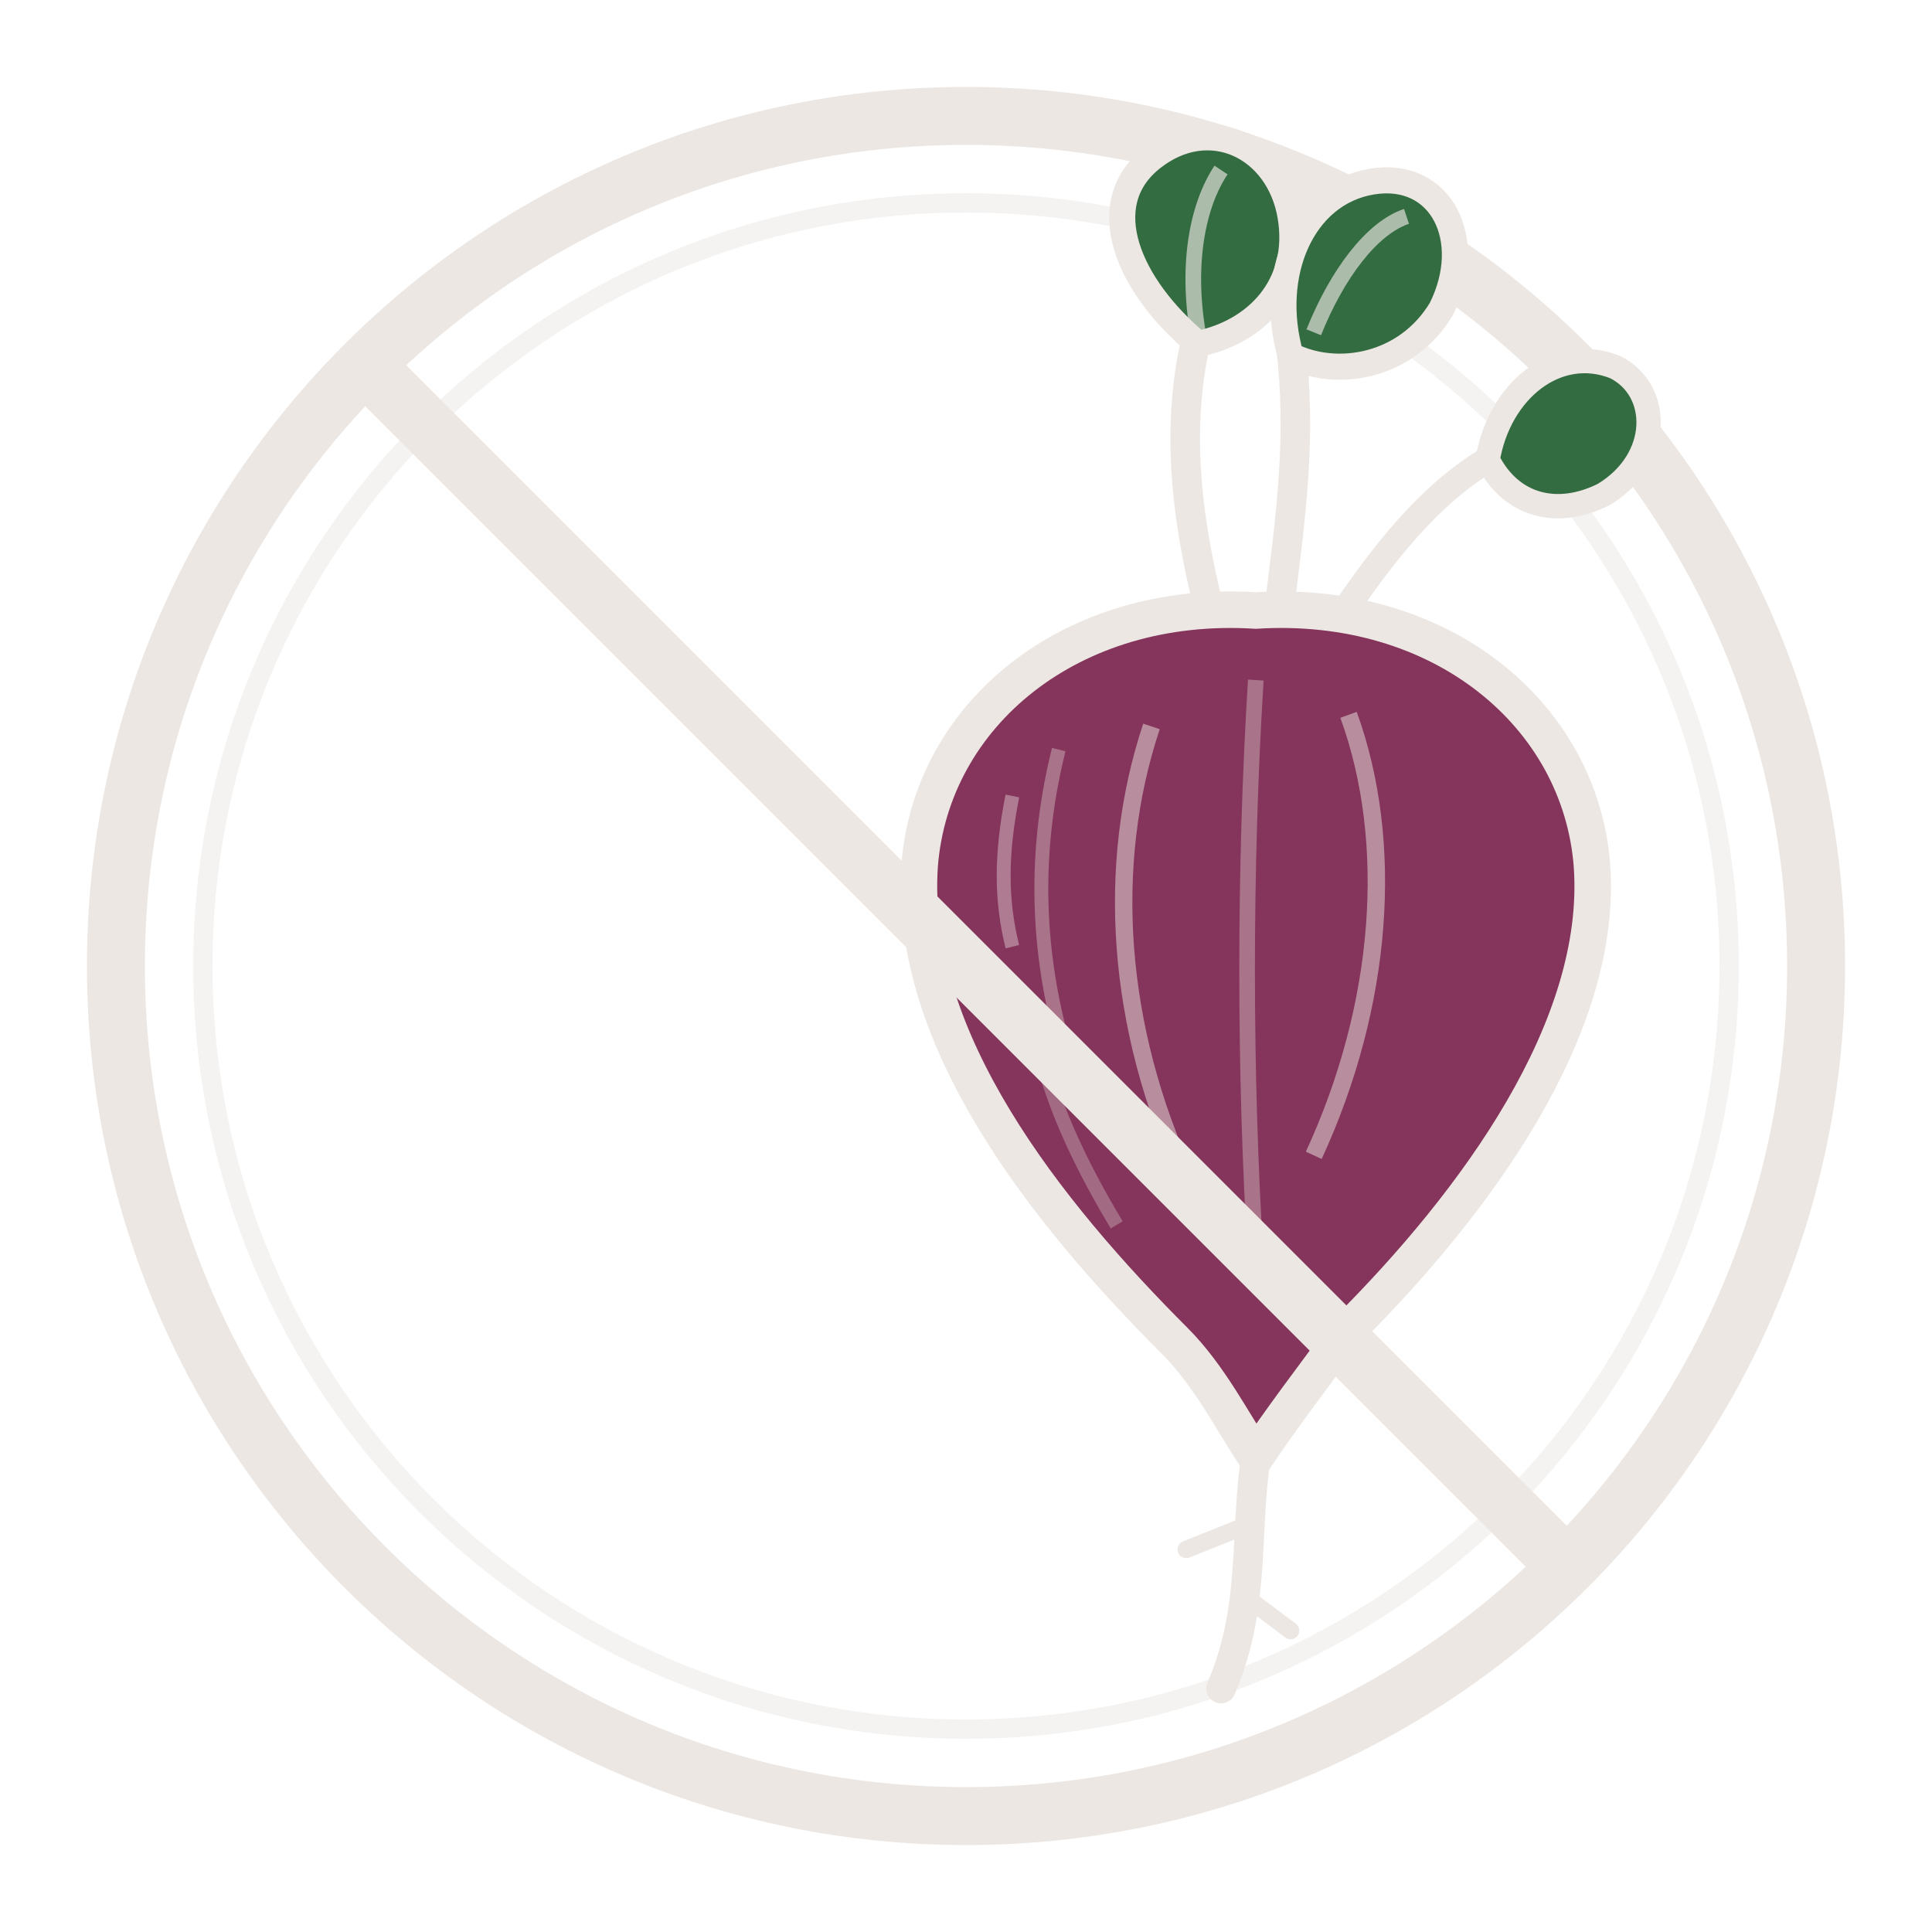
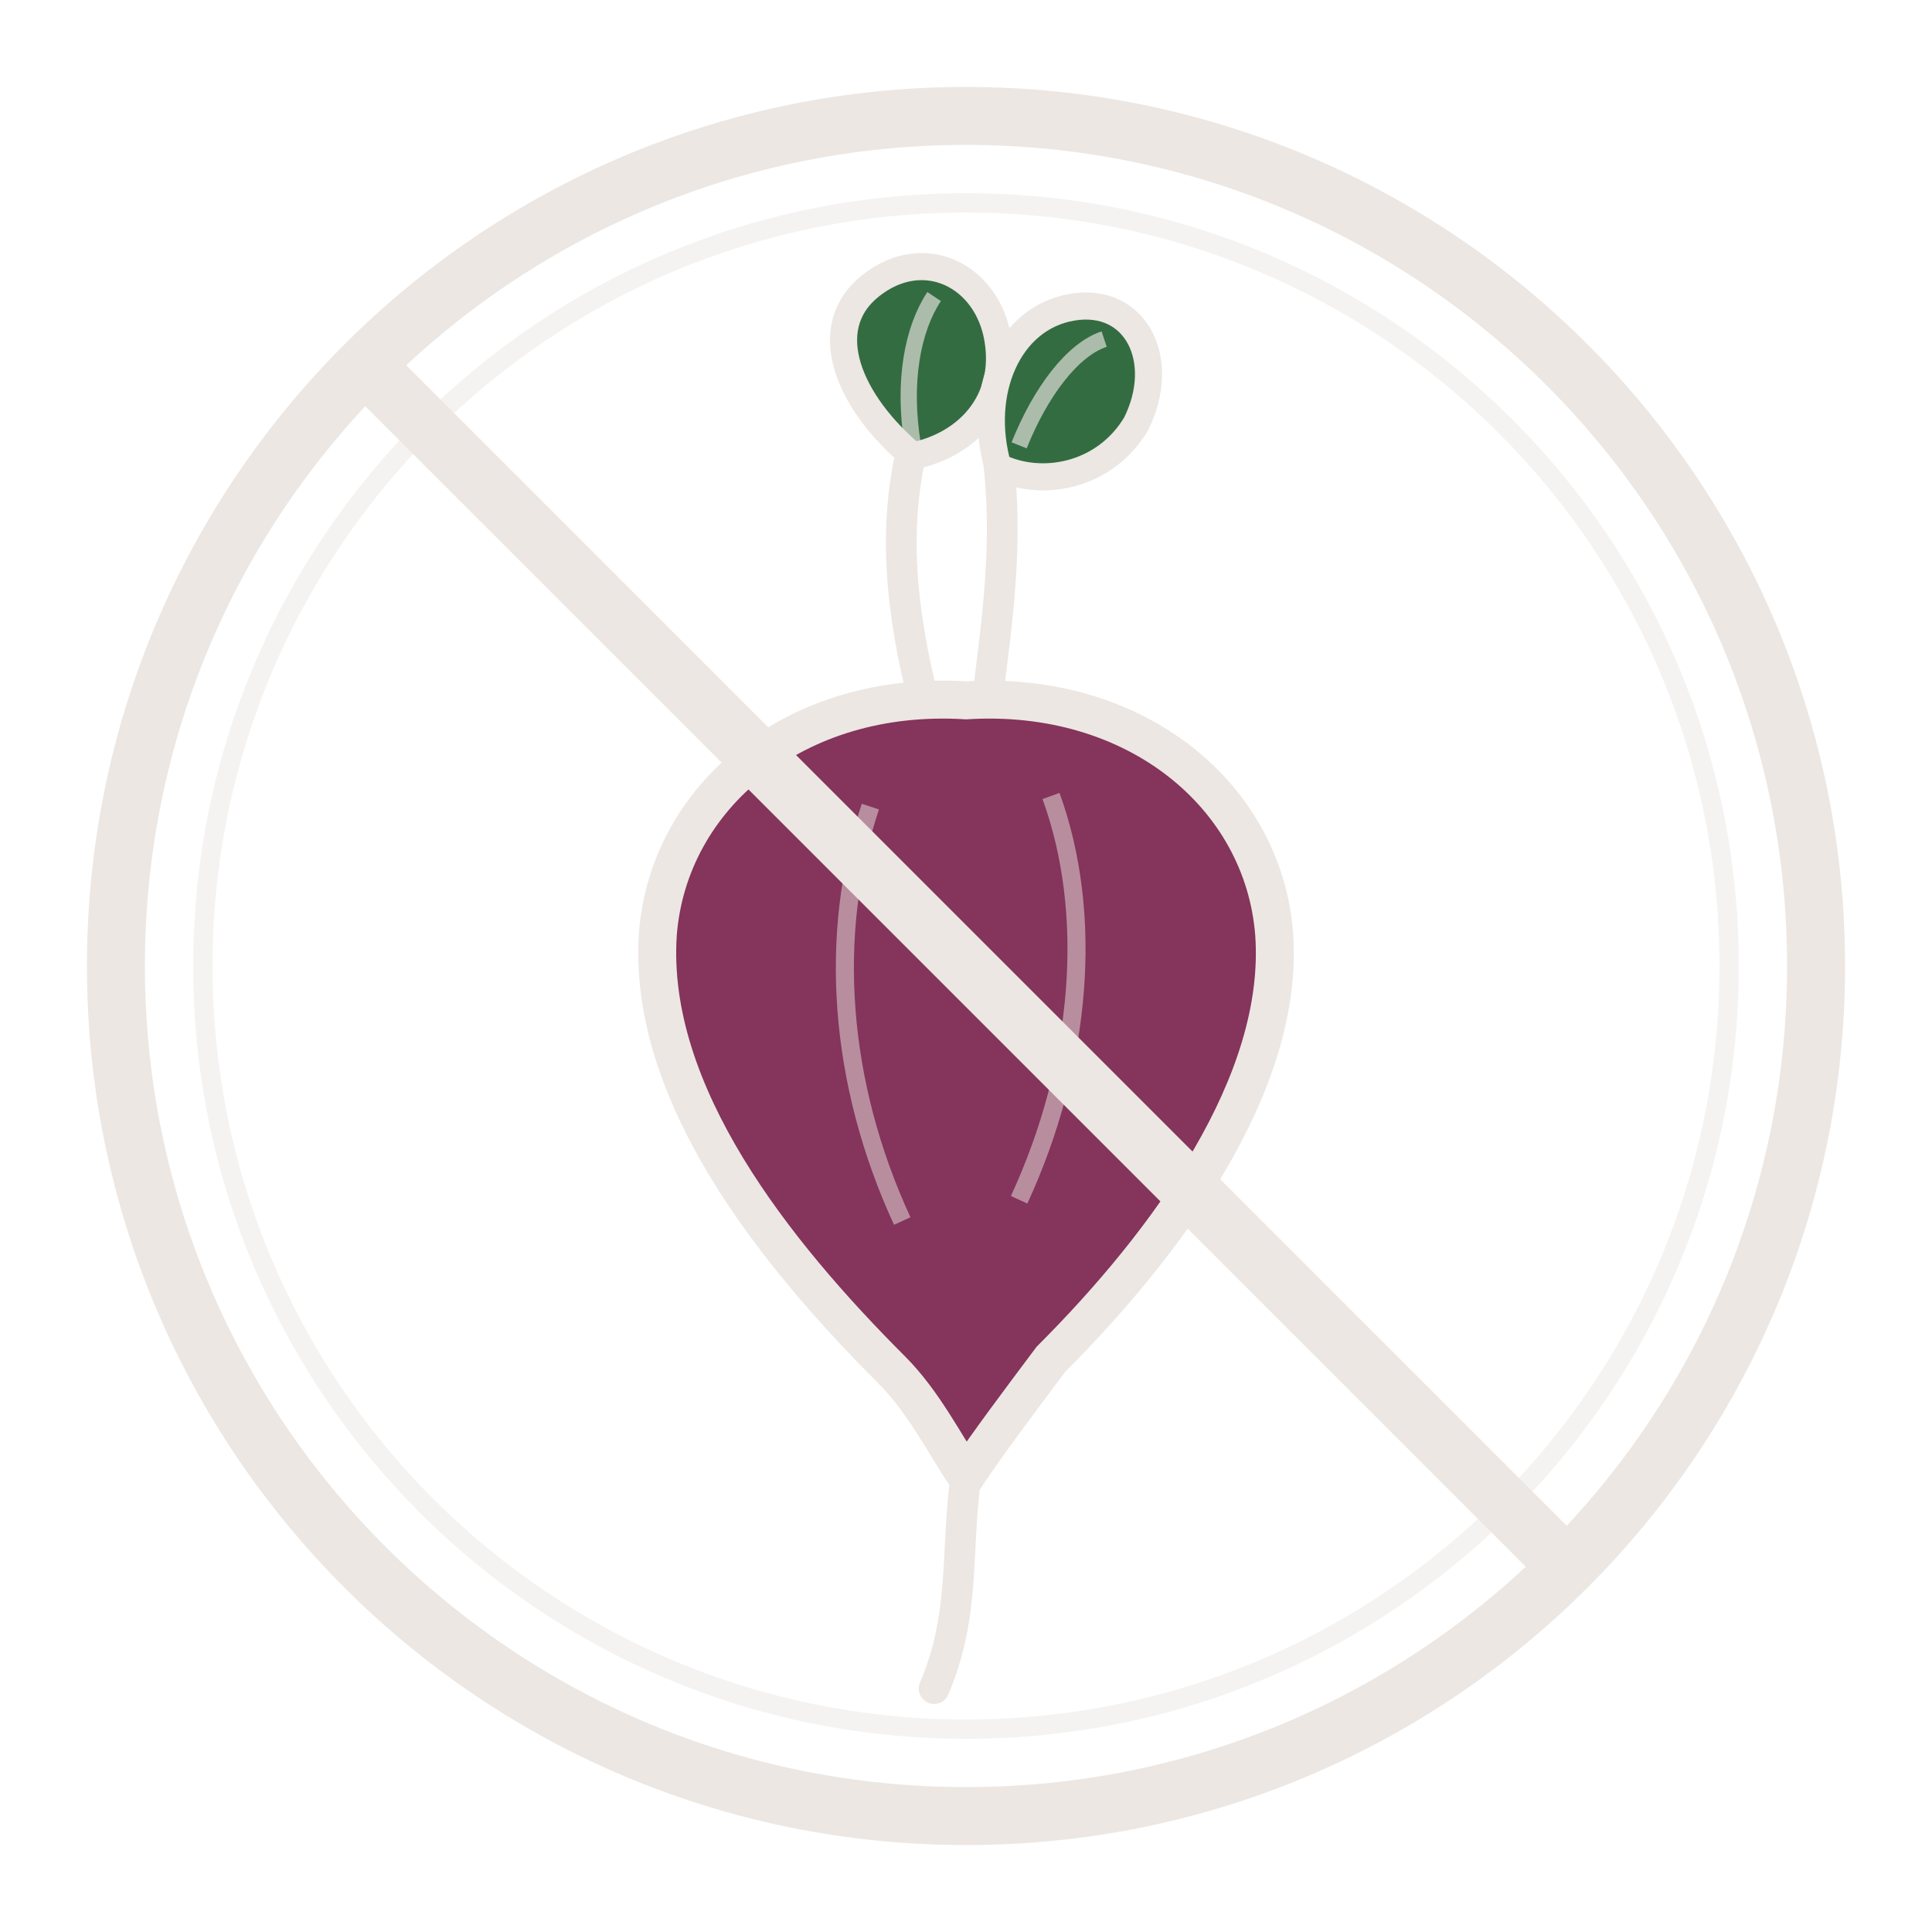
<svg xmlns="http://www.w3.org/2000/svg" viewBox="22 22 100 100" width="110" height="110" fill="none">
  <circle cx="72" cy="72" r="44" stroke="#ECE7E3" stroke-width="3" fill="none" />
  <circle cx="72" cy="72" r="39.5" stroke="#ECE7E3" stroke-width="1" fill="none" opacity="0.5" />
-   <g transform="translate(57,32) scale(0.60)">
-     <path d="M46,36 C44,28 43,20 45,12" stroke="#ECE7E3" stroke-width="2.55" fill="none" stroke-linecap="round" />
-     <path d="M52,36 C53,28 54,21 53,13" stroke="#ECE7E3" stroke-width="2.55" fill="none" stroke-linecap="round" />
-     <path d="M57,37 C61,31 65,26 70,23" stroke="#ECE7E3" stroke-width="2.25" fill="none" stroke-linecap="round" />
-     <path d="M45,13 C39,8 36,1 41,-3 C46,-7 52,-4 53,2 C54,8 50,12 45,13 Z" fill="#346C42" stroke="#ECE7E3" stroke-width="2.25" />
-     <path d="M45,12 C44,6 45,1 47,-2" stroke="#ECE7E3" stroke-width="1.35" fill="none" opacity="0.65" />
-     <path d="M53,14 C51,7 54,0 60,-1 C66,-2 69,4 66,10 C63,15 57,16 53,14 Z" fill="#346C42" stroke="#ECE7E3" stroke-width="2.25" />
-     <path d="M55,12 C57,7 60,3 63,2" stroke="#ECE7E3" stroke-width="1.35" fill="none" opacity="0.65" />
-     <path d="M70,23 C71,17 76,13 81,15 C85,17 85,23 80,26 C76,28 72,27 70,23 Z" fill="#346C42" stroke="#ECE7E3" stroke-width="2.1" />
-     <path d="M50,36 C34,35 22,45 21,58 C20,73 32,88 43,99 C46,102 48,106 50,109 C52,106 55,102 58,98 C69,87 80,72 79,58 C78,45 66,35 50,36 Z" fill="#85345B" stroke="#ECE7E3" stroke-width="3.15" />
-     <path d="M41,46 C37,58 38,72 44,85" stroke="#ECE7E3" stroke-width="1.5" fill="none" opacity="0.5" />
-     <path d="M58,45 C62,56 61,70 55,83" stroke="#ECE7E3" stroke-width="1.5" fill="none" opacity="0.5" />
-     <path d="M50,42 C49,58 49,76 50,92" stroke="#ECE7E3" stroke-width="1.35" fill="none" opacity="0.35" />
-     <path d="M29,52 C28,57 28,61 29,65" stroke="#ECE7E3" stroke-width="1.2" fill="none" opacity="0.4" />
-     <path d="M33,48 C31,56 31,64 33,72" stroke="#ECE7E3" stroke-width="1.2" fill="none" opacity="0.35" />
-     <path d="M31,72 C32,78 35,84 38,89" stroke="#ECE7E3" stroke-width="1.2" fill="none" opacity="0.3" />
-     <path d="M50,109 C49,116 50,122 47,129" stroke="#ECE7E3" stroke-width="2.55" fill="none" stroke-linecap="round" />
-     <path d="M49,115 L44,117" stroke="#ECE7E3" stroke-width="1.5" stroke-linecap="round" />
-     <path d="M49,121 L53,124" stroke="#ECE7E3" stroke-width="1.5" stroke-linecap="round" />
+   <g transform="translate(44.5,38.45) scale(0.55)">
+     <path d="M46,36 C44,28 43,20 45,12" stroke="#ECE7E3" stroke-width="2.89" fill="none" stroke-linecap="round" />
+     <path d="M52,36 C53,28 54,21 53,13" stroke="#ECE7E3" stroke-width="2.89" fill="none" stroke-linecap="round" />
+     <path d="M45,13 C39,8 36,1 41,-3 C46,-7 52,-4 53,2 C54,8 50,12 45,13 Z" fill="#346C42" stroke="#ECE7E3" stroke-width="2.55" />
+     <path d="M45,12 C44,6 45,1 47,-2" stroke="#ECE7E3" stroke-width="1.53" fill="none" opacity="0.65" />
+     <path d="M53,14 C51,7 54,0 60,-1 C66,-2 69,4 66,10 C63,15 57,16 53,14 Z" fill="#346C42" stroke="#ECE7E3" stroke-width="2.55" />
+     <path d="M55,12 C57,7 60,3 63,2" stroke="#ECE7E3" stroke-width="1.53" fill="none" opacity="0.65" />
+     <path d="M50,36 C34,35 22,45 21,58 C20,73 32,88 43,99 C46,102 48,106 50,109 C52,106 55,102 58,98 C69,87 80,72 79,58 C78,45 66,35 50,36 Z" fill="#85345B" stroke="#ECE7E3" stroke-width="3.57" />
+     <path d="M41,46 C37,58 38,72 44,85" stroke="#ECE7E3" stroke-width="1.7" fill="none" opacity="0.5" />
+     <path d="M58,45 C62,56 61,70 55,83" stroke="#ECE7E3" stroke-width="1.7" fill="none" opacity="0.5" />
+     <path d="M50,109 C49,116 50,122 47,129" stroke="#ECE7E3" stroke-width="2.89" fill="none" stroke-linecap="round" />
  </g>
  <path d="M41,41 L103,103" stroke="#ECE7E3" stroke-width="3" stroke-linecap="round" />
</svg>
